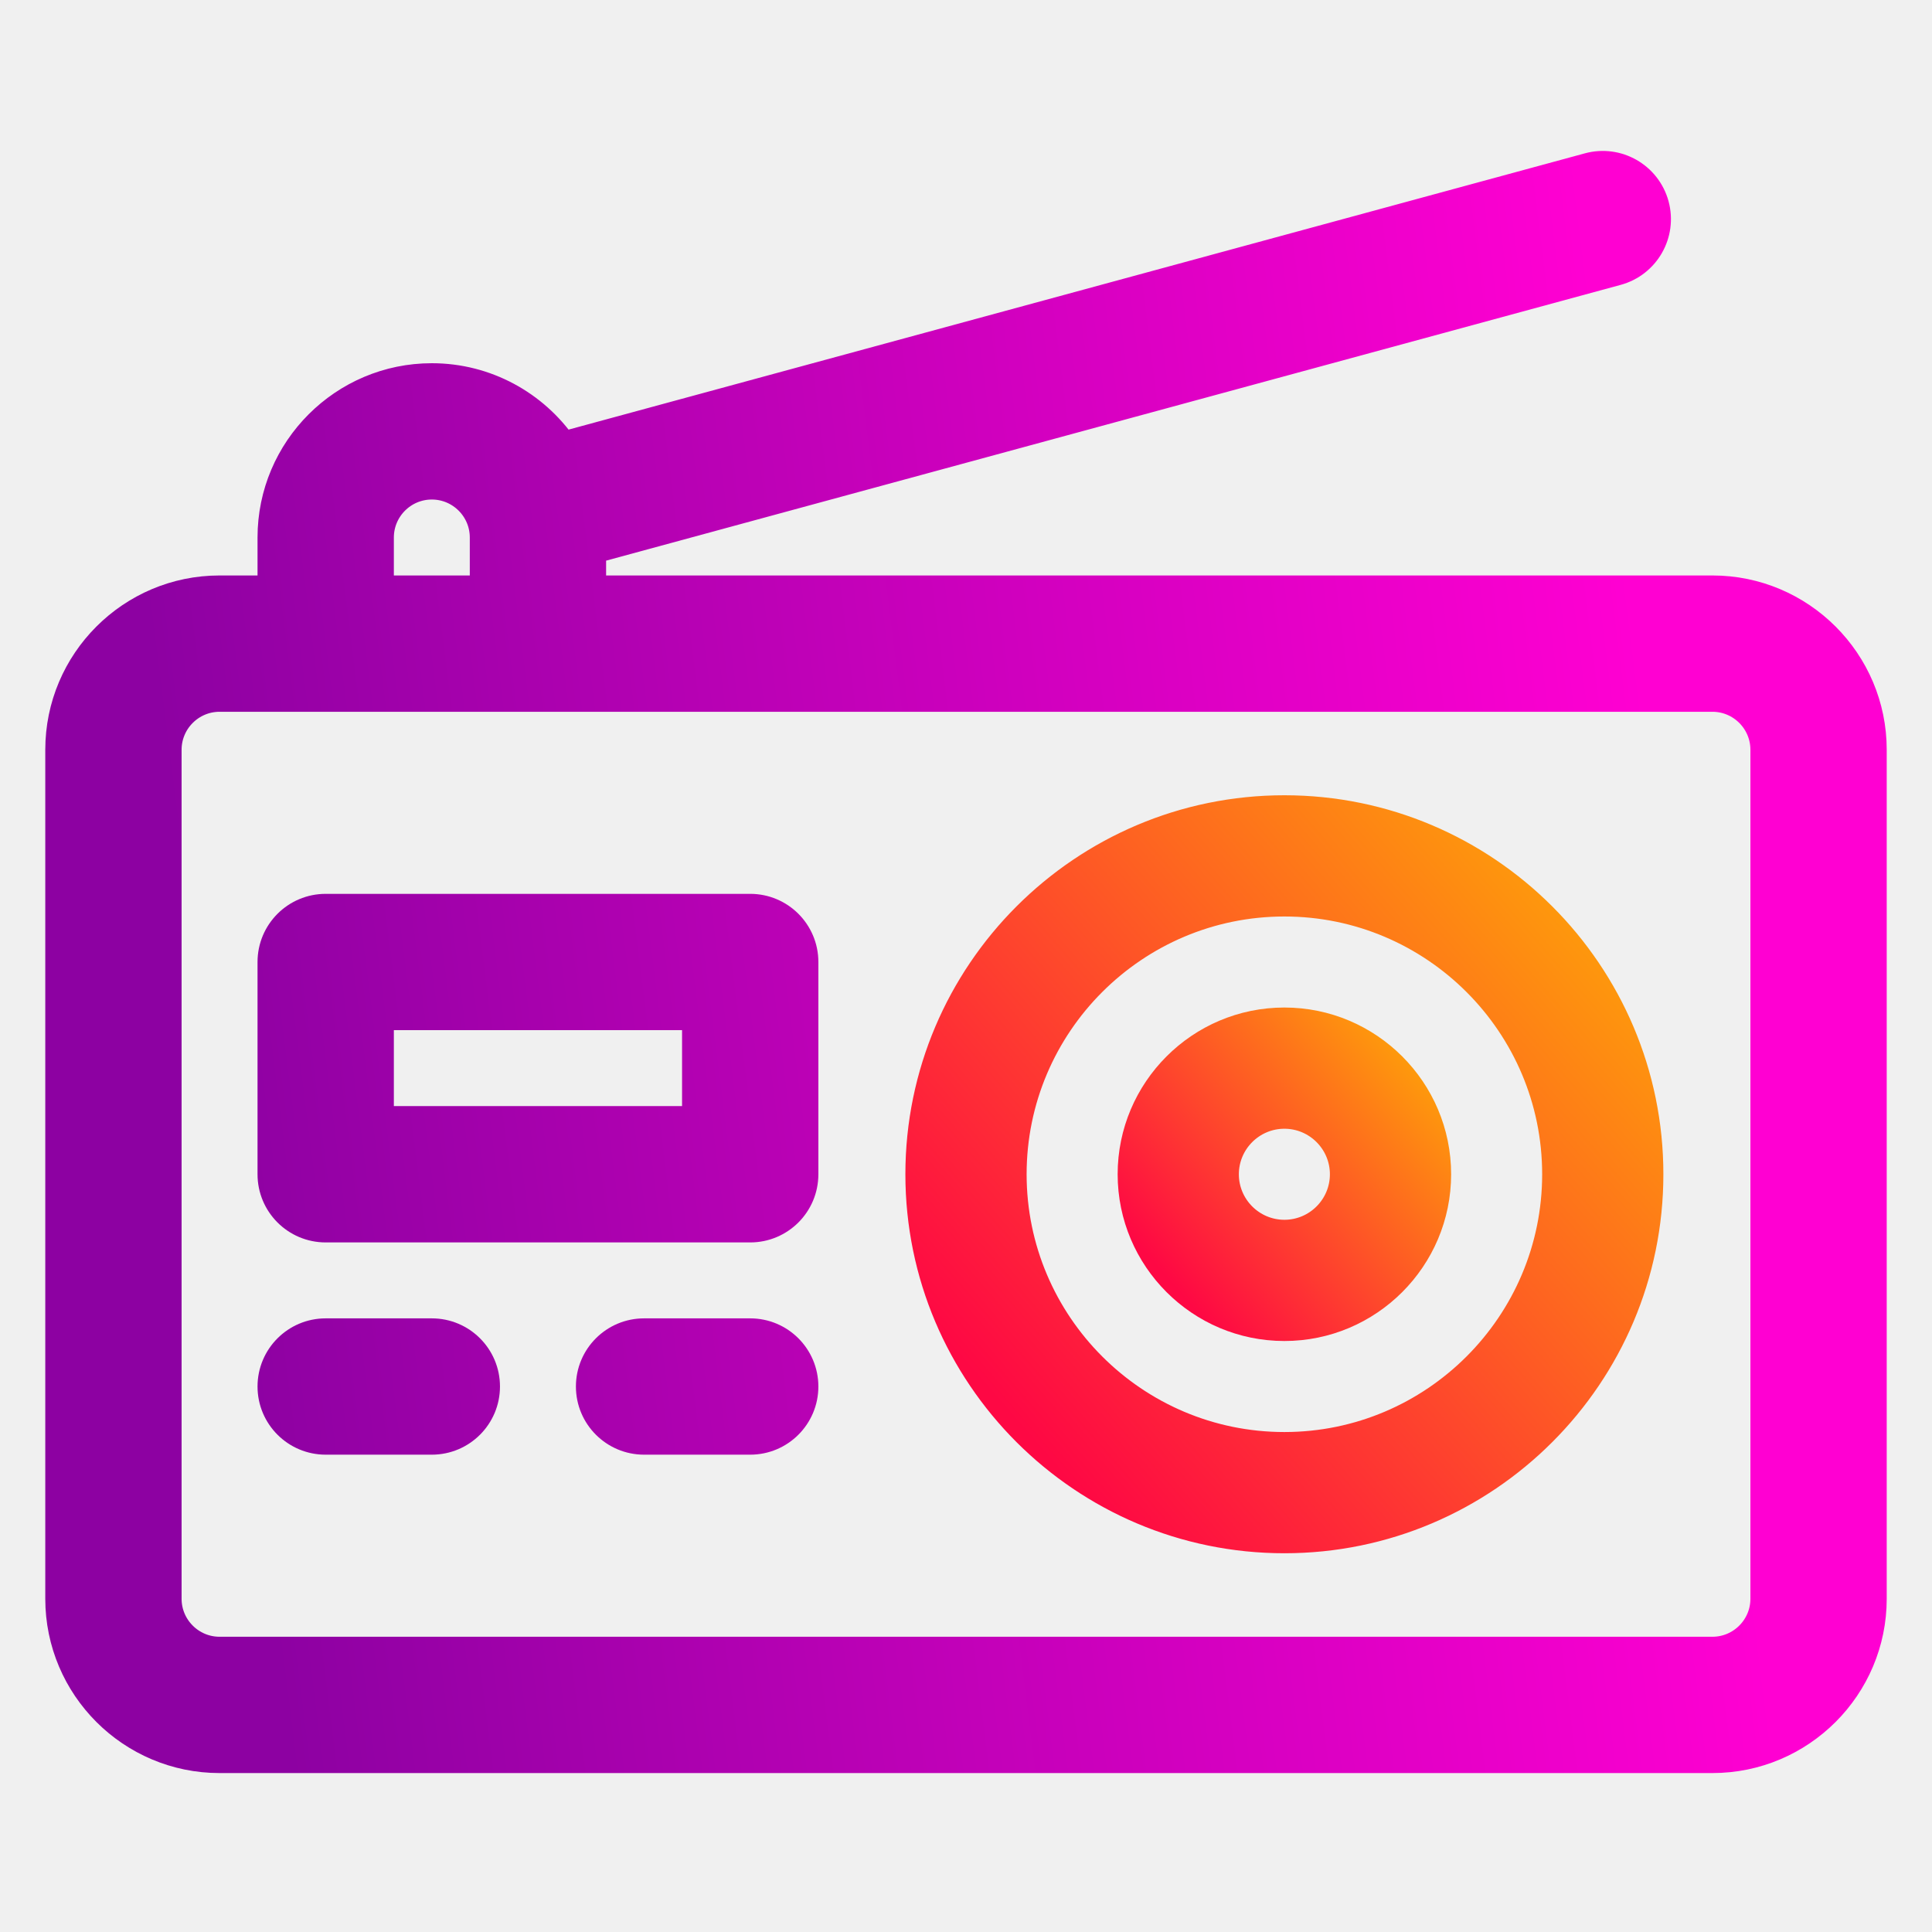
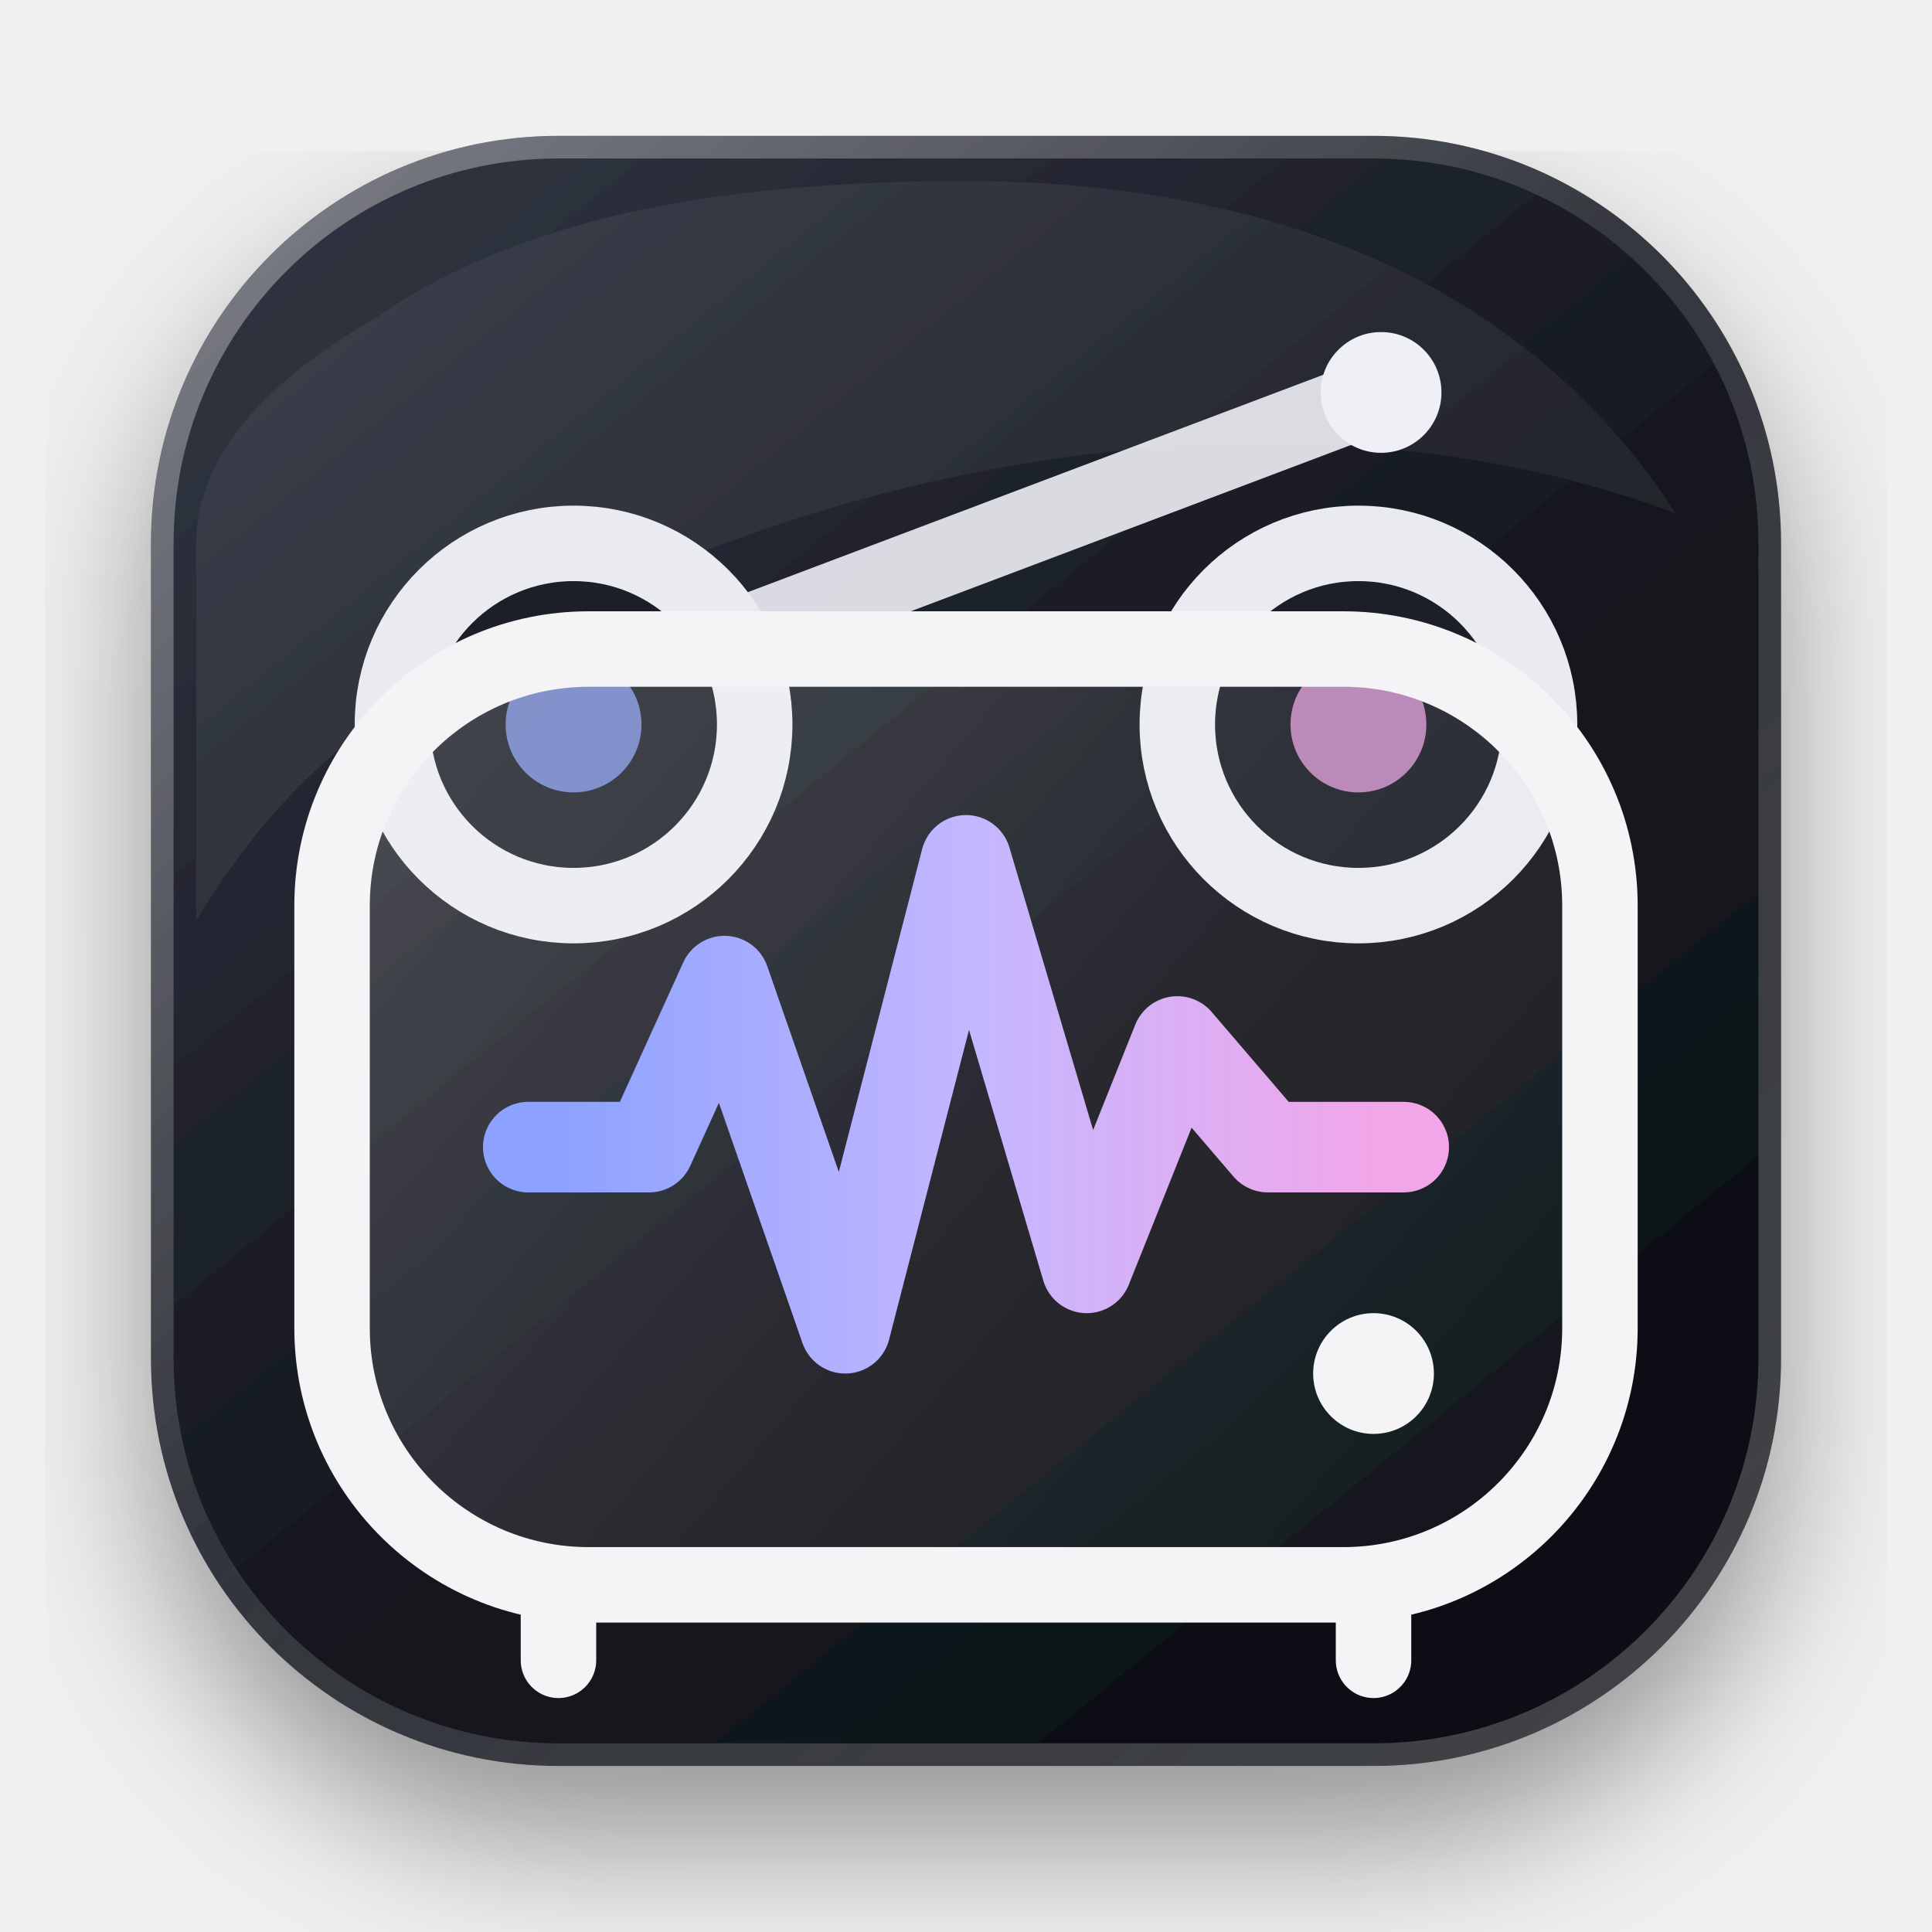
<svg xmlns="http://www.w3.org/2000/svg" width="128" height="128" viewBox="0 0 128 128" fill="none">
-   <path d="M85.094 53.188C71.524 53.188 60.484 64.228 60.484 77.798C60.484 91.368 71.524 102.407 85.094 102.407C98.664 102.407 109.703 91.368 109.703 77.798C109.703 64.228 98.664 53.188 85.094 53.188ZM85.094 95.376C75.401 95.376 67.516 87.49 67.516 77.798C67.516 68.105 75.401 60.22 85.094 60.22C94.786 60.22 102.672 68.105 102.672 77.798C102.672 87.49 94.786 95.376 85.094 95.376Z" fill="url(#paint0_linear)" stroke="url(#paint1_linear)" />
-   <path d="M85.094 67.251C79.278 67.251 74.547 71.982 74.547 77.798C74.547 83.613 79.278 88.345 85.094 88.345C90.909 88.345 95.641 83.613 95.641 77.798C95.641 71.982 90.909 67.251 85.094 67.251ZM85.094 81.314C83.156 81.314 81.578 79.736 81.578 77.798C81.578 75.86 83.156 74.282 85.094 74.282C87.032 74.282 88.609 75.86 88.609 77.798C88.609 79.736 87.032 81.314 85.094 81.314Z" fill="url(#paint2_linear)" stroke="url(#paint3_linear)" />
-   <path fill-rule="evenodd" clip-rule="evenodd" d="M39.156 39.126H113.453C119.268 39.126 124 43.858 124 49.673V105.923C124 111.738 119.268 116.47 113.453 116.47H14.547C8.731 116.47 4 111.738 4 105.923V49.673C4 43.858 8.731 39.126 14.547 39.126H18.062V35.611C18.062 29.795 22.794 25.064 28.609 25.064C32.196 25.064 35.367 26.864 37.273 29.607L105.265 11.124C107.139 10.615 109.071 11.721 109.581 13.595C110.089 15.468 108.984 17.4 107.11 17.909L39.156 36.38V39.126ZM28.609 32.095C26.671 32.095 25.094 33.672 25.094 35.611V39.126H32.125V35.611C32.125 33.672 30.548 32.095 28.609 32.095ZM113.453 109.439C115.391 109.439 116.969 107.861 116.969 105.923V49.673C116.969 47.735 115.391 46.157 113.453 46.157H14.547C12.609 46.157 11.031 47.735 11.031 49.673V105.923C11.031 107.861 12.609 109.439 14.547 109.439H113.453ZM21.578 60.22H49.703C51.645 60.22 53.219 61.794 53.219 63.736V77.798C53.219 79.74 51.645 81.314 49.703 81.314H21.578C19.636 81.314 18.062 79.74 18.062 77.798V63.736C18.062 61.794 19.636 60.22 21.578 60.22ZM25.094 74.282H46.188V67.251H25.094V74.282ZM21.578 88.345C19.636 88.345 18.062 89.919 18.062 91.861C18.062 93.802 19.636 95.376 21.578 95.376H28.609C30.551 95.376 32.125 93.802 32.125 91.861C32.125 89.919 30.551 88.345 28.609 88.345H21.578ZM39.156 91.861C39.156 89.919 40.73 88.345 42.672 88.345H49.703C51.645 88.345 53.219 89.919 53.219 91.861C53.219 93.802 51.645 95.376 49.703 95.376H42.672C40.73 95.376 39.156 93.802 39.156 91.861Z" fill="url(#paint4_linear)" stroke="url(#paint5_linear)" stroke-width="2" />
  <defs>
-     <linearGradient id="paint0_linear" x1="69.405" y1="96.597" x2="113.789" y2="57.871" gradientUnits="userSpaceOnUse">
-       <stop stop-color="#FE0844" />
-       <stop offset="1" stop-color="#FEB302" />
+     <linearGradient id="panel" x1="22" y1="13" x2="106" y2="116" gradientUnits="userSpaceOnUse">
+       <stop stop-color="#303440" />
+       <stop offset="0.48" stop-color="#171A22" />
+       <stop offset="1" stop-color="#0B0D12" />
    </linearGradient>
-     <linearGradient id="paint1_linear" x1="69.405" y1="96.597" x2="113.789" y2="57.871" gradientUnits="userSpaceOnUse">
-       <stop stop-color="#FE0844" />
-       <stop offset="1" stop-color="#FEB302" />
+     <linearGradient id="glass" x1="29" y1="42" x2="100" y2="103" gradientUnits="userSpaceOnUse">
+       <stop stop-color="#FFFFFF" stop-opacity="0.17" />
+       <stop offset="0.55" stop-color="#FFFFFF" stop-opacity="0.08" />
+       <stop offset="1" stop-color="#FFFFFF" stop-opacity="0.03" />
    </linearGradient>
-     <linearGradient id="paint2_linear" x1="78.37" y1="85.855" x2="97.392" y2="69.258" gradientUnits="userSpaceOnUse">
-       <stop stop-color="#FE0844" />
-       <stop offset="1" stop-color="#FEB302" />
+     <linearGradient id="signal" x1="37" y1="75" x2="91" y2="75" gradientUnits="userSpaceOnUse">
+       <stop stop-color="#8DA2FF" />
+       <stop offset="0.52" stop-color="#C5B7FF" />
+       <stop offset="1" stop-color="#F0A6E9" />
    </linearGradient>
-     <linearGradient id="paint3_linear" x1="78.37" y1="85.855" x2="97.392" y2="69.258" gradientUnits="userSpaceOnUse">
-       <stop stop-color="#FE0844" />
-       <stop offset="1" stop-color="#FEB302" />
+     <linearGradient id="rim" x1="19" y1="14" x2="111" y2="112" gradientUnits="userSpaceOnUse">
+       <stop stop-color="#FFFFFF" stop-opacity="0.34" />
+       <stop offset="0.45" stop-color="#FFFFFF" stop-opacity="0.12" />
+       <stop offset="1" stop-color="#FFFFFF" stop-opacity="0.22" />
    </linearGradient>
-     <linearGradient id="paint4_linear" x1="12.571" y1="63.735" x2="109.609" y2="51.534" gradientUnits="userSpaceOnUse">
-       <stop stop-color="#8D01A2" />
-       <stop offset="1" stop-color="#FF00D2" />
-     </linearGradient>
-     <linearGradient id="paint5_linear" x1="12.571" y1="63.735" x2="109.609" y2="51.534" gradientUnits="userSpaceOnUse">
-       <stop stop-color="#8D01A2" />
-       <stop offset="1" stop-color="#FF00D2" />
-     </linearGradient>
+     <filter id="shadow" x="3" y="5" width="122" height="123" filterUnits="userSpaceOnUse">
+       <feDropShadow dx="0" dy="5" stdDeviation="5" flood-color="#000000" flood-opacity="0.38" />
+     </filter>
  </defs>
+   <g filter="url(#shadow)">
+     <rect x="10" y="9" width="108" height="108" rx="27" fill="url(#panel)" />
+     <rect x="10.75" y="9.75" width="106.5" height="106.5" rx="26.25" stroke="url(#rim)" stroke-width="1.5" />
+     <path d="M25 21C35 14 49 12 64 12C86 12 102 20 111 34C87 25 54 29 26 47C20 51 16 56 13 61V36C13 30 18 25 25 21Z" fill="#FFFFFF" fill-opacity="0.055" />
+   </g>
+   <path d="M44 44L89 27" stroke="#EEF0F5" stroke-opacity="0.9" stroke-width="5" stroke-linecap="round" />
+   <circle cx="91.5" cy="26" r="4" fill="#EEF0F5" />
+   <circle cx="38" cy="48" r="12" fill="#1C1F28" stroke="#E9EBF0" stroke-width="5" />
+   <circle cx="90" cy="48" r="12" fill="#1C1F28" stroke="#E9EBF0" stroke-width="5" />
+   <circle cx="38" cy="48" r="4.5" fill="#8DA2FF" fill-opacity="0.72" />
+   <circle cx="90" cy="48" r="4.5" fill="#F0A6E9" fill-opacity="0.72" />
+   <rect x="22" y="43" width="84" height="62" rx="17" fill="url(#glass)" stroke="#F4F4F6" stroke-width="5" />
+   <path d="M35 76H43L48 65L56 88L64 57L72 84L78 69L84 76H93" stroke="url(#signal)" stroke-width="6" stroke-linecap="round" stroke-linejoin="round" />
+   <circle cx="91" cy="91" r="4" fill="#F4F4F6" />
+   <path d="M37 105V110M91 105V110" stroke="#F4F4F6" stroke-width="5" stroke-linecap="round" />
</svg>
